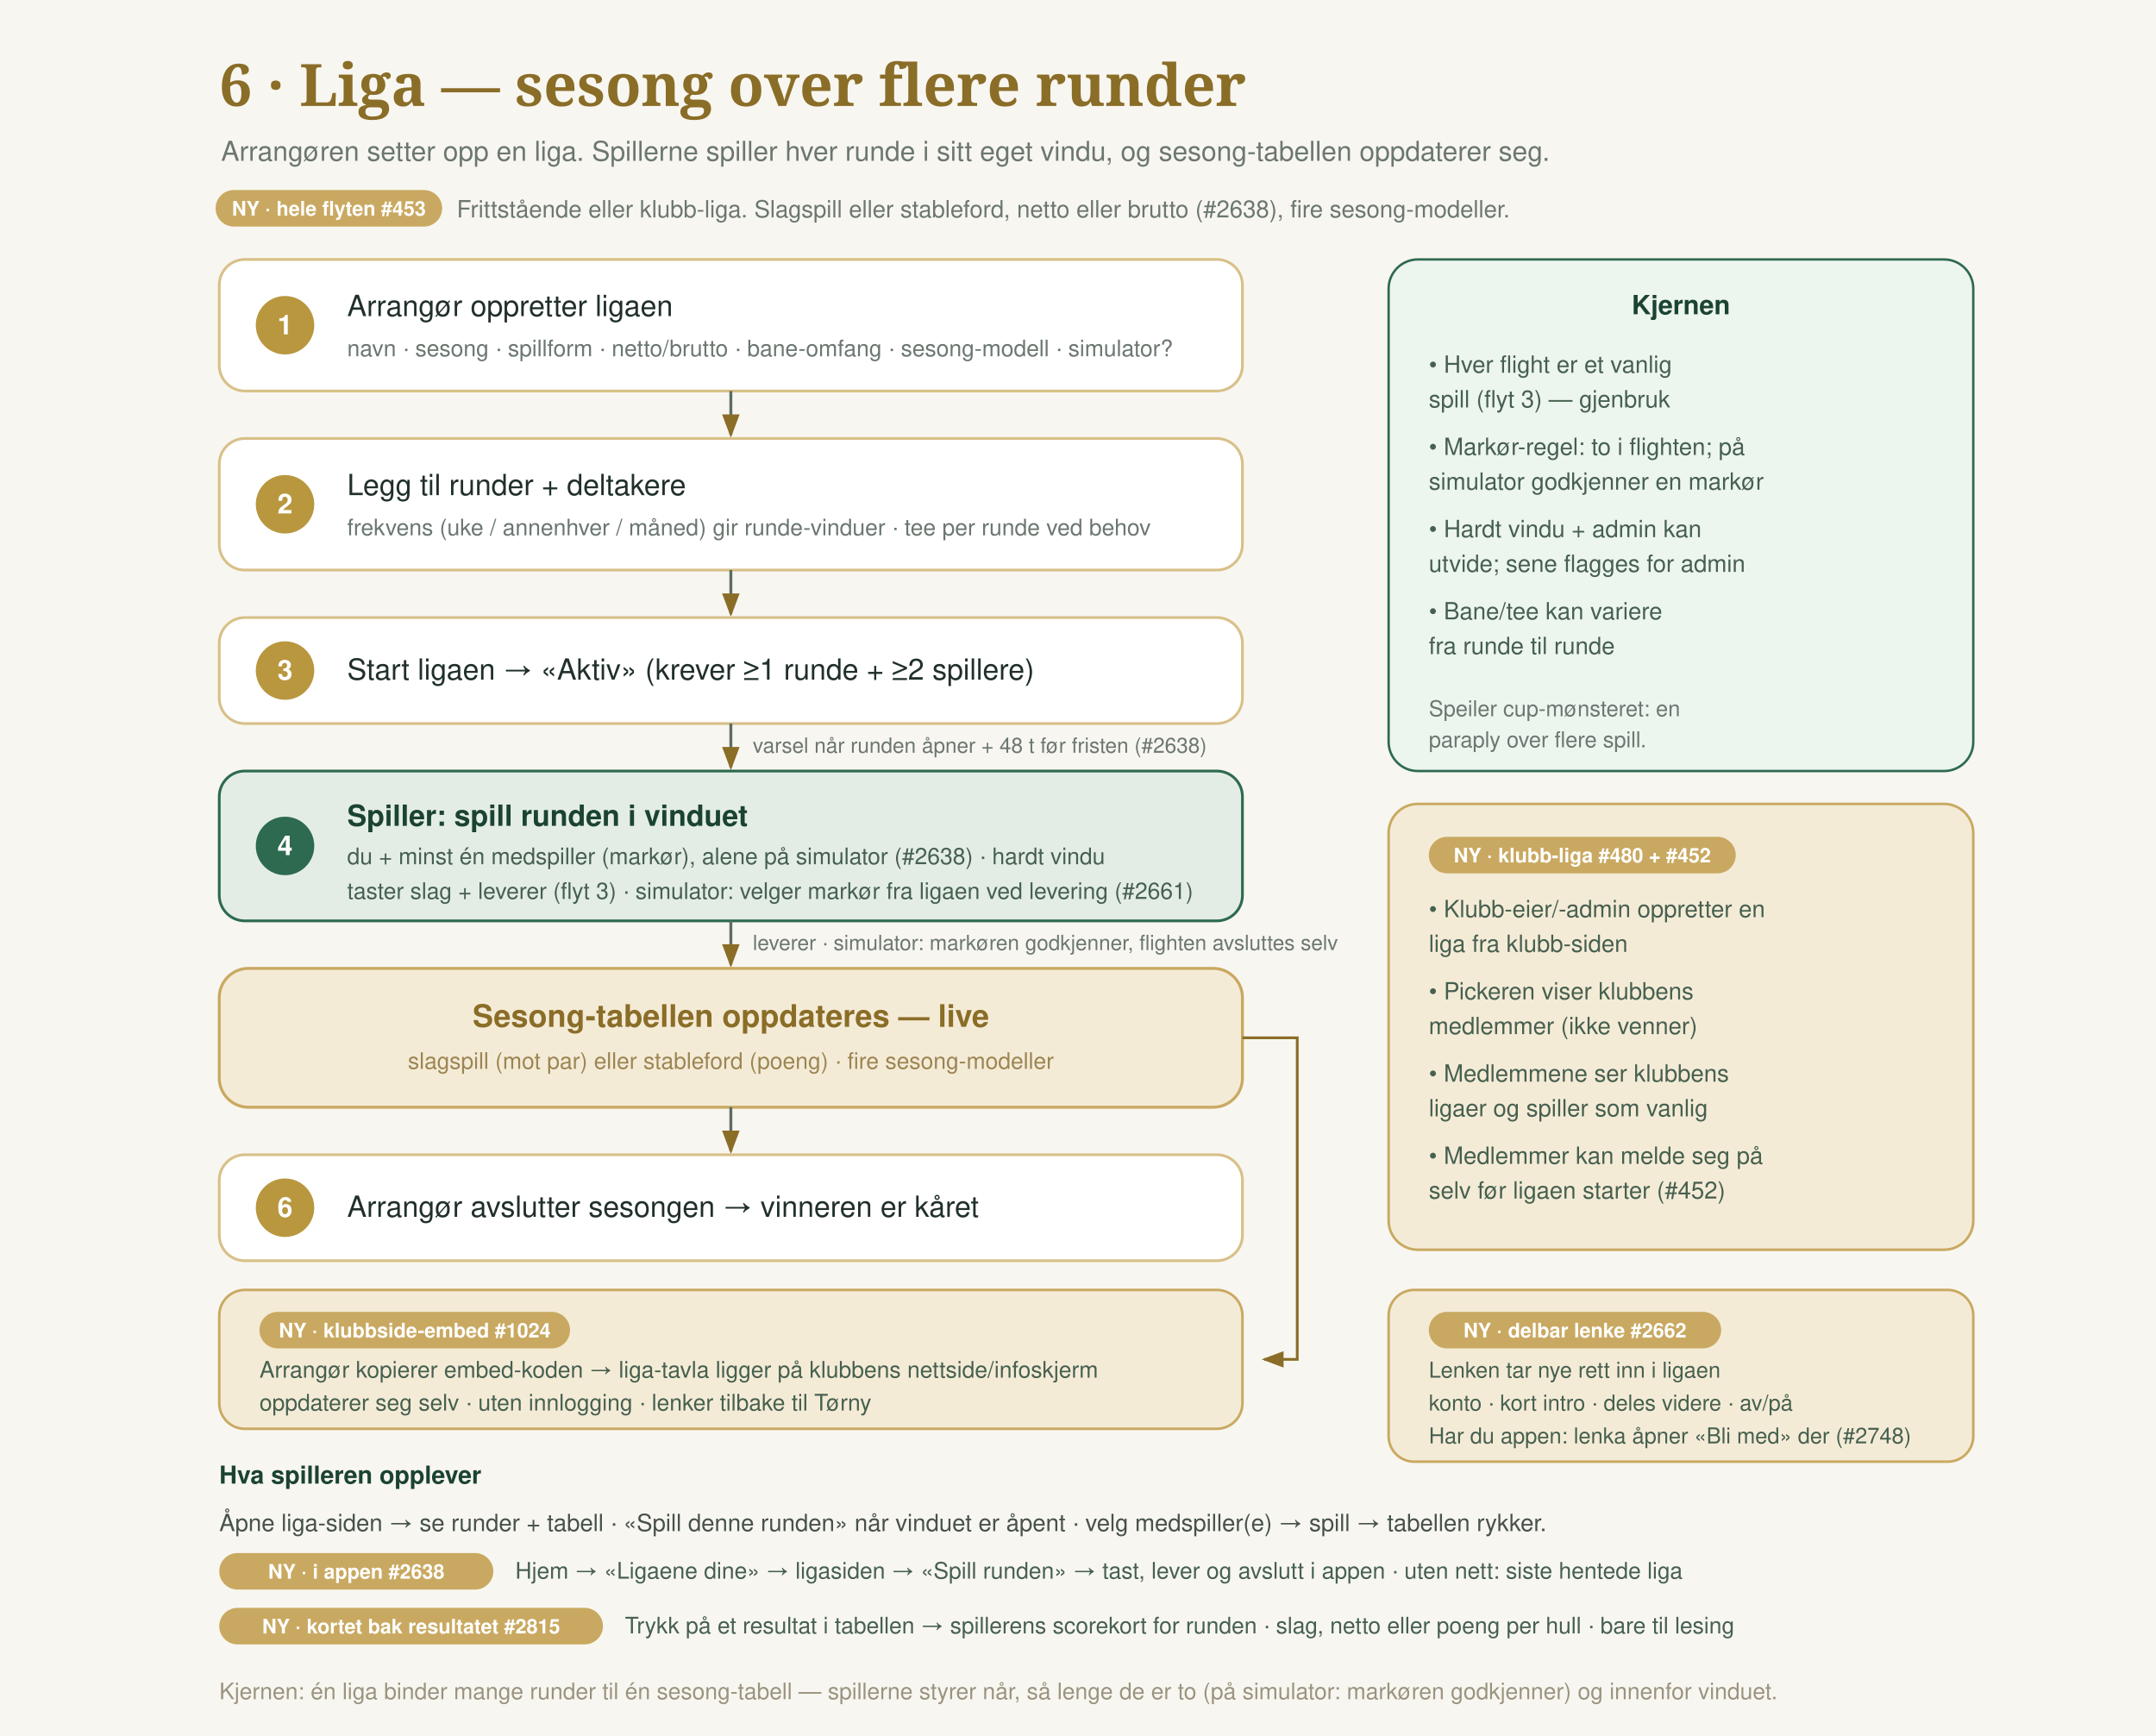
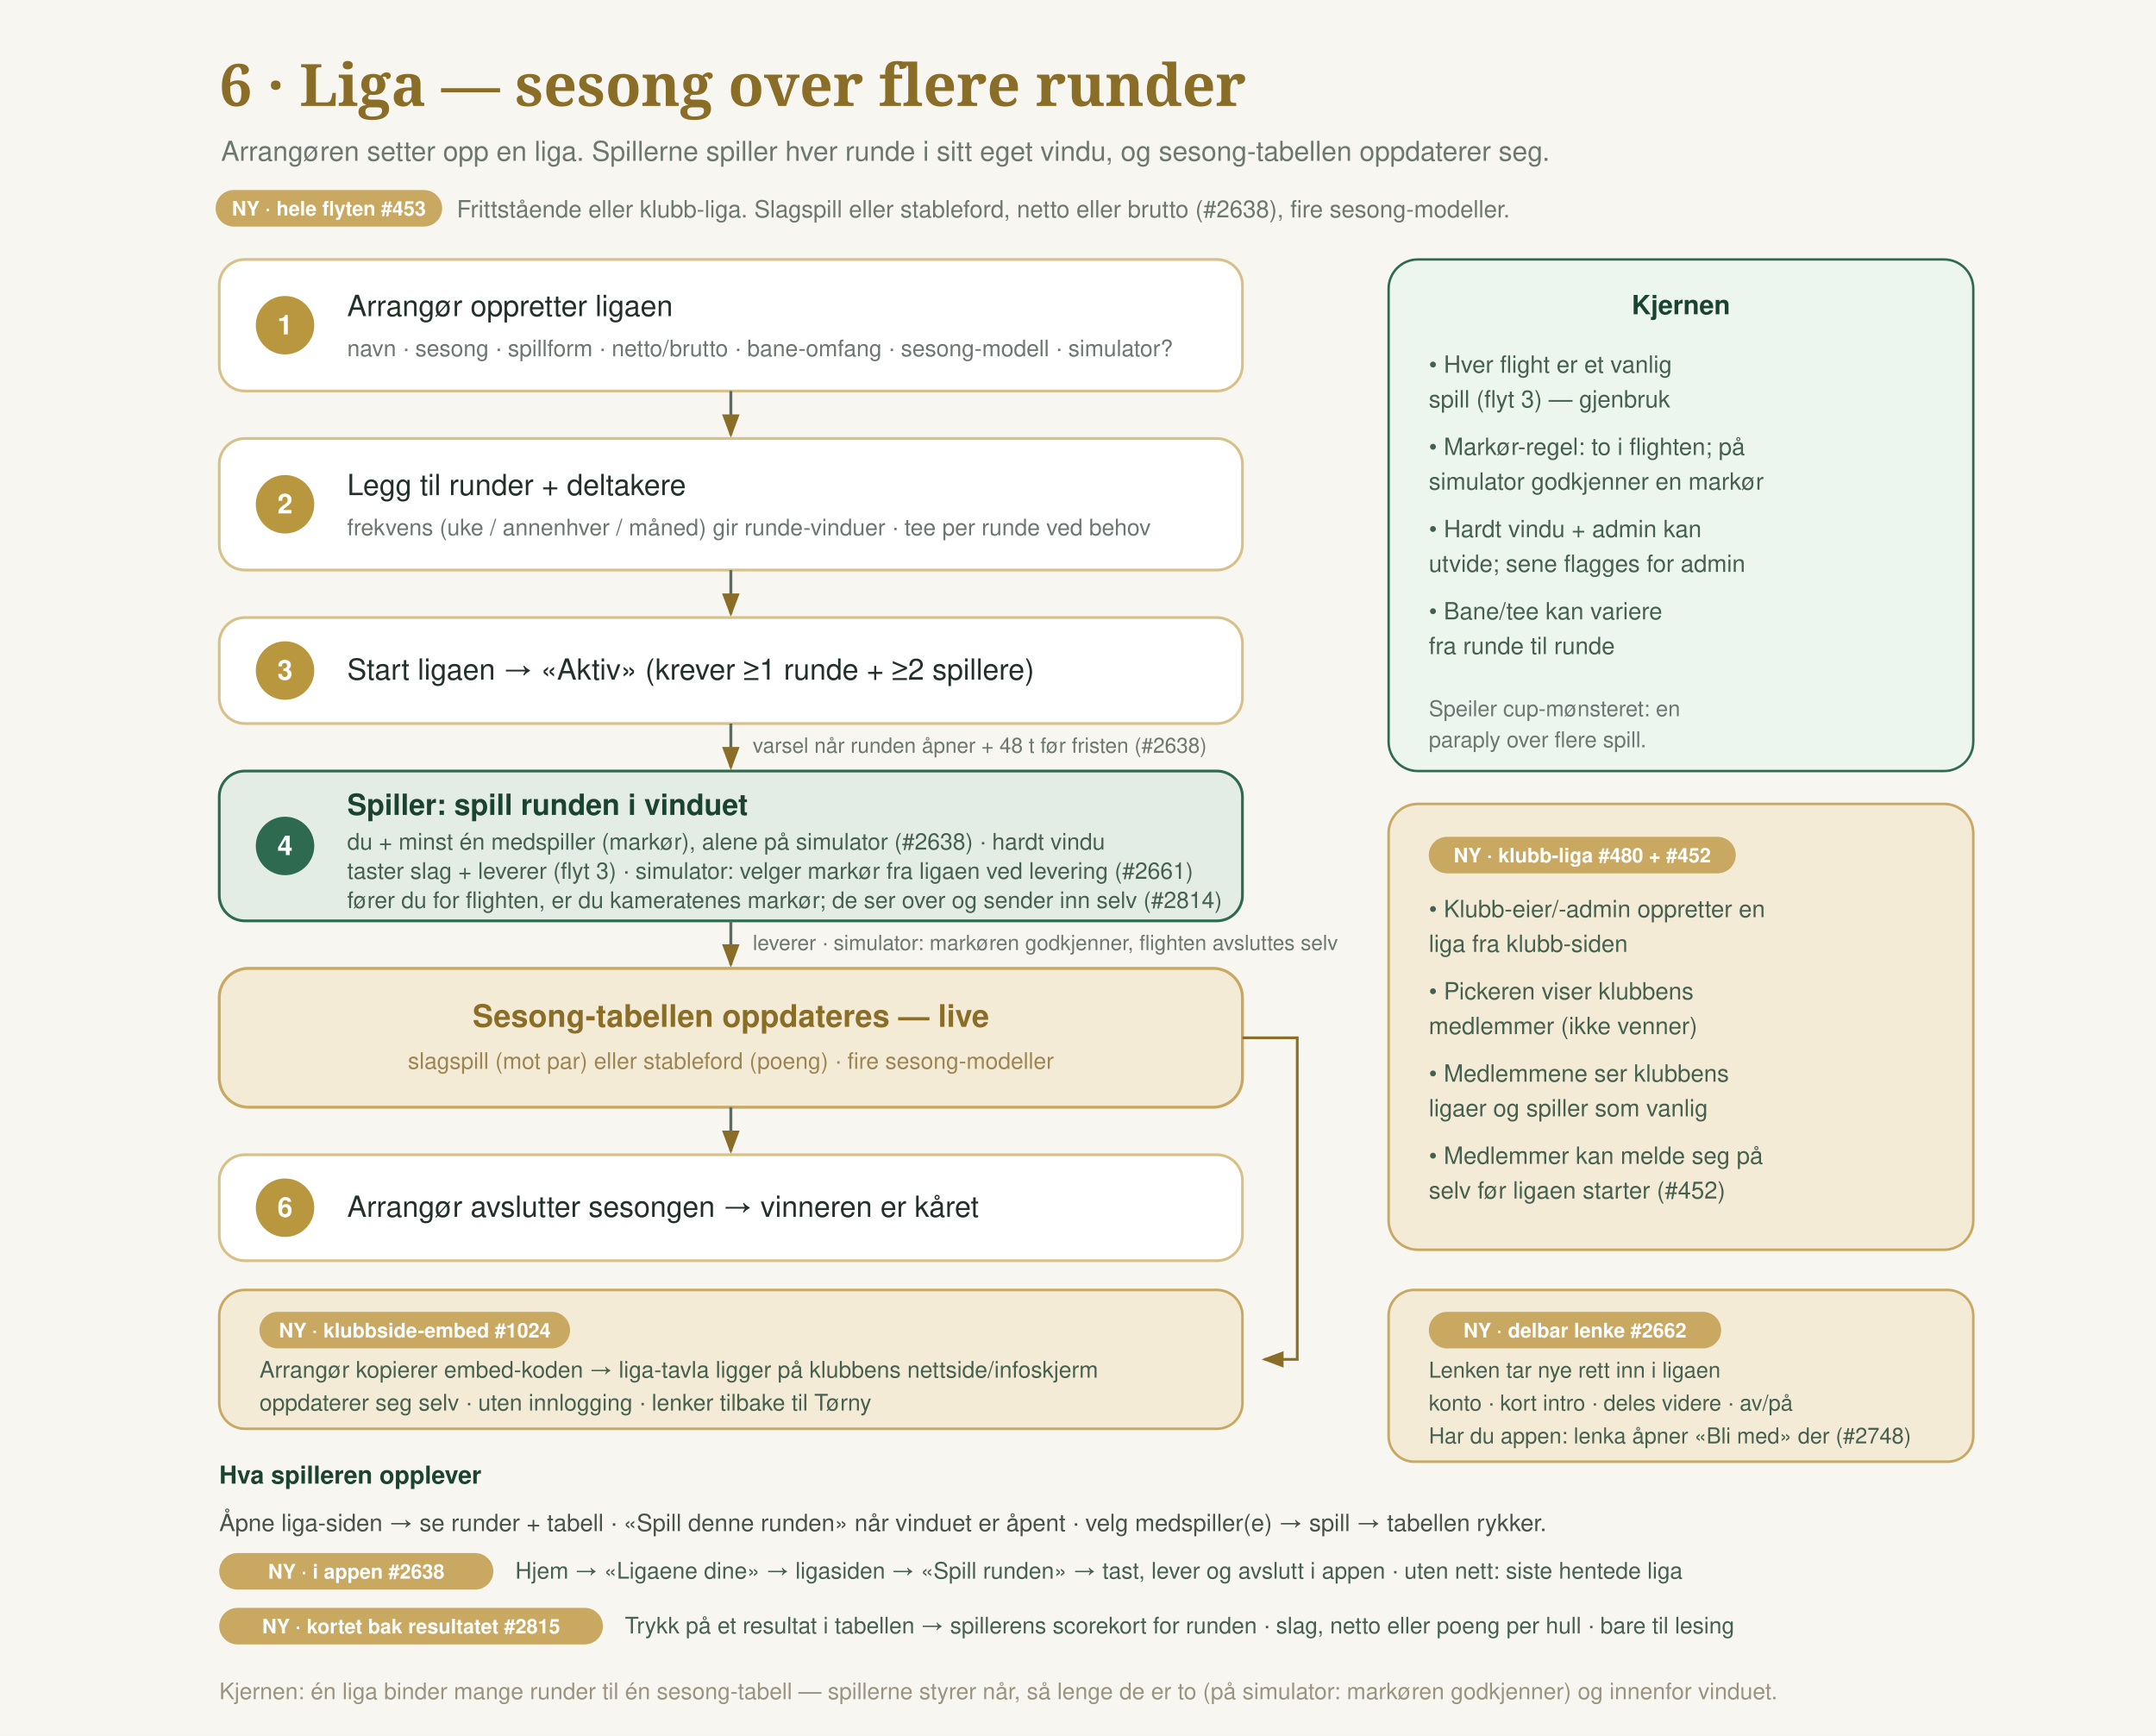
<svg xmlns="http://www.w3.org/2000/svg" width="1180" height="950" viewBox="0 0 1180 950" font-family="-apple-system, Helvetica, Arial, sans-serif">
  <defs>
    <marker id="a" markerWidth="10" markerHeight="8" refX="7" refY="3" orient="auto">
      <path d="M0,0 L8,3 L0,6 Z" fill="#8A6D27" />
    </marker>
  </defs>
  <rect width="1180" height="950" fill="#F8F6F0" />
  <text x="120" y="58" font-family="Georgia, serif" font-size="32" font-weight="600" fill="#8A6D27">6 · Liga — sesong over flere runder</text>
  <text x="121" y="88" font-size="15" fill="#6B7770">Arrangøren setter opp en liga. Spillerne spiller hver runde i sitt eget vindu, og sesong-tabellen oppdaterer seg.</text>
  <g font-size="13">
    <rect x="118" y="104" width="124" height="20" rx="10" fill="#C9A961" />
    <text x="180" y="118" text-anchor="middle" font-size="11" font-weight="700" fill="#FFFFFF">NY · hele flyten #453</text>
    <text x="250" y="119" fill="#6B7770">Frittstående eller klubb-liga. Slagspill eller stableford, netto eller brutto (#2638), fire sesong-modeller.</text>
  </g>
  <rect x="120" y="142" width="560" height="72" rx="14" fill="#FFFFFF" stroke="#D8C089" stroke-width="1.5" />
  <circle cx="156" cy="178" r="16" fill="#B8973F" />
  <text x="156" y="183" text-anchor="middle" font-size="15" font-weight="700" fill="#FFFFFF">1</text>
  <text x="190" y="173" font-size="16" fill="#213029">Arrangør oppretter ligaen</text>
  <text x="190" y="195" font-size="12.5" fill="#6B7770">navn · sesong · spillform · netto/brutto · bane-omfang · sesong-modell · simulator?</text>
  <line x1="400" y1="214" x2="400" y2="238" stroke="#5E6B63" stroke-width="1.6" marker-end="url(#a)" />
  <rect x="120" y="240" width="560" height="72" rx="14" fill="#FFFFFF" stroke="#D8C089" stroke-width="1.5" />
  <circle cx="156" cy="276" r="16" fill="#B8973F" />
  <text x="156" y="281" text-anchor="middle" font-size="15" font-weight="700" fill="#FFFFFF">2</text>
  <text x="190" y="271" font-size="16" fill="#213029">Legg til runder + deltakere</text>
  <text x="190" y="293" font-size="12.5" fill="#6B7770">frekvens (uke / annenhver / måned) gir runde-vinduer · tee per runde ved behov</text>
  <line x1="400" y1="312" x2="400" y2="336" stroke="#5E6B63" stroke-width="1.6" marker-end="url(#a)" />
  <rect x="120" y="338" width="560" height="58" rx="14" fill="#FFFFFF" stroke="#D8C089" stroke-width="1.5" />
  <circle cx="156" cy="367" r="16" fill="#B8973F" />
  <text x="156" y="372" text-anchor="middle" font-size="15" font-weight="700" fill="#FFFFFF">3</text>
  <text x="190" y="372" font-size="16" fill="#213029">Start ligaen → «Aktiv» (krever ≥1 runde + ≥2 spillere)</text>
  <line x1="400" y1="396" x2="400" y2="420" stroke="#5E6B63" stroke-width="1.6" marker-end="url(#a)" />
  <text x="412" y="412" font-size="11.5" fill="#6B7770">varsel når runden åpner + 48 t før fristen (#2638)</text>
  <rect x="120" y="422" width="560" height="82" rx="14" fill="#E3EDE6" stroke="#2D6A4F" stroke-width="1.5" />
  <circle cx="156" cy="463" r="16" fill="#2D6A4F" />
  <text x="156" y="468" text-anchor="middle" font-size="15" font-weight="700" fill="#FFFFFF">4</text>
-   <text x="190" y="452" font-size="16" font-weight="600" fill="#1B4332">Spiller: spill runden i vinduet</text>
-   <text x="190" y="473" font-size="12.5" fill="#46604F">du + minst én medspiller (markør), alene på simulator (#2638) · hardt vindu</text>
-   <text x="190" y="492" font-size="12.5" fill="#46604F">taster slag + leverer (flyt 3) · simulator: velger markør fra ligaen ved levering (#2661)</text>
+   <text x="190" y="446" font-size="16" font-weight="600" fill="#1B4332">Spiller: spill runden i vinduet</text>
+   <text x="190" y="465" font-size="12.5" fill="#46604F">du + minst én medspiller (markør), alene på simulator (#2638) · hardt vindu</text>
+   <text x="190" y="481" font-size="12.5" fill="#46604F">taster slag + leverer (flyt 3) · simulator: velger markør fra ligaen ved levering (#2661)</text>
+   <text x="190" y="497" font-size="12.5" fill="#46604F">fører du for flighten, er du kameratenes markør; de ser over og sender inn selv (#2814)</text>
  <line x1="400" y1="504" x2="400" y2="528" stroke="#5E6B63" stroke-width="1.6" marker-end="url(#a)" />
  <text x="412" y="520" font-size="11.5" fill="#6B7770">leverer · simulator: markøren godkjenner, flighten avsluttes selv</text>
  <rect x="120" y="530" width="560" height="76" rx="16" fill="#F4EBD7" stroke="#C9A961" stroke-width="1.6" />
  <text x="400" y="562" text-anchor="middle" font-size="17" font-weight="700" fill="#8A6D27">Sesong-tabellen oppdateres — live</text>
  <text x="400" y="585" text-anchor="middle" font-size="12.5" fill="#9C8552">slagspill (mot par) eller stableford (poeng) · fire sesong-modeller</text>
  <line x1="400" y1="606" x2="400" y2="630" stroke="#5E6B63" stroke-width="1.6" marker-end="url(#a)" />
  <rect x="120" y="632" width="560" height="58" rx="14" fill="#FFFFFF" stroke="#D8C089" stroke-width="1.5" />
  <circle cx="156" cy="661" r="16" fill="#B8973F" />
  <text x="156" y="666" text-anchor="middle" font-size="15" font-weight="700" fill="#FFFFFF">6</text>
  <text x="190" y="666" font-size="16" fill="#213029">Arrangør avslutter sesongen → vinneren er kåret</text>
  <rect x="760" y="142" width="320" height="280" rx="16" fill="#EDF5EF" stroke="#2D6A4F" stroke-width="1.3" />
  <text x="920" y="172" text-anchor="middle" font-size="14.5" font-weight="700" fill="#1B4332">Kjernen</text>
  <text x="782" y="204" font-size="13" fill="#46604F">• Hver flight er et vanlig</text>
  <text x="782" y="223" font-size="13" fill="#46604F">  spill (flyt 3) — gjenbruk</text>
  <text x="782" y="249" font-size="13" fill="#46604F">• Markør-regel: to i flighten; på</text>
  <text x="782" y="268" font-size="13" fill="#46604F">  simulator godkjenner en markør</text>
  <text x="782" y="294" font-size="13" fill="#46604F">• Hardt vindu + admin kan</text>
  <text x="782" y="313" font-size="13" fill="#46604F">  utvide; sene flagges for admin</text>
  <text x="782" y="339" font-size="13" fill="#46604F">• Bane/tee kan variere</text>
  <text x="782" y="358" font-size="13" fill="#46604F">  fra runde til runde</text>
  <text x="782" y="392" font-size="12" fill="#6B7770">Speiler cup-mønsteret: en</text>
  <text x="782" y="409" font-size="12" fill="#6B7770">paraply over flere spill.</text>
  <rect x="760" y="440" width="320" height="244" rx="16" fill="#F4EBD7" stroke="#C9A961" stroke-width="1.4" />
  <rect x="782" y="458" width="168" height="20" rx="10" fill="#C9A961" />
  <text x="866" y="472" text-anchor="middle" font-size="11" font-weight="700" fill="#FFFFFF">NY · klubb-liga #480 + #452</text>
  <text x="782" y="502" font-size="13" fill="#46604F">• Klubb-eier/-admin oppretter en</text>
  <text x="782" y="521" font-size="13" fill="#46604F">  liga fra klubb-siden</text>
  <text x="782" y="547" font-size="13" fill="#46604F">• Pickeren viser klubbens</text>
  <text x="782" y="566" font-size="13" fill="#46604F">  medlemmer (ikke venner)</text>
  <text x="782" y="592" font-size="13" fill="#46604F">• Medlemmene ser klubbens</text>
  <text x="782" y="611" font-size="13" fill="#46604F">  ligaer og spiller som vanlig</text>
  <text x="782" y="637" font-size="13" fill="#46604F">• Medlemmer kan melde seg på</text>
  <text x="782" y="656" font-size="13" fill="#46604F">  selv før ligaen starter (#452)</text>
  <path d="M680,568 L710,568 L710,744 L692,744" fill="none" stroke="#8A6D27" stroke-width="1.5" marker-end="url(#a)" />
  <rect x="120" y="706" width="560" height="76" rx="14" fill="#F4EBD7" stroke="#C9A961" stroke-width="1.4" />
  <rect x="142" y="718" width="170" height="20" rx="10" fill="#C9A961" />
  <text x="227" y="732" text-anchor="middle" font-size="11" font-weight="700" fill="#FFFFFF">NY · klubbside-embed #1024</text>
  <text x="142" y="754" font-size="12.5" fill="#46604F">Arrangør kopierer embed-koden → liga-tavla ligger på klubbens nettside/infoskjerm</text>
  <text x="142" y="772" font-size="12.5" fill="#46604F">oppdaterer seg selv · uten innlogging · lenker tilbake til Tørny</text>
  <rect x="760" y="706" width="320" height="94" rx="14" fill="#F4EBD7" stroke="#C9A961" stroke-width="1.4" />
  <rect x="782" y="718" width="160" height="20" rx="10" fill="#C9A961" />
  <text x="862" y="732" text-anchor="middle" font-size="11" font-weight="700" fill="#FFFFFF">NY · delbar lenke #2662</text>
  <text x="782" y="754" font-size="12" fill="#46604F">Lenken tar nye rett inn i ligaen</text>
  <text x="782" y="772" font-size="12" fill="#46604F">konto · kort intro · deles videre · av/på</text>
  <text x="782" y="790" font-size="12" fill="#46604F">Har du appen: lenka åpner «Bli med» der (#2748)</text>
  <text x="120" y="812" font-size="13.5" font-weight="700" fill="#1B4332">Hva spilleren opplever</text>
  <text x="120" y="838" font-size="13" fill="#46524B">Åpne liga-siden → se runder + tabell · «Spill denne runden» når vinduet er åpent · velg medspiller(e) → spill → tabellen rykker.</text>
  <rect x="120" y="850" width="150" height="20" rx="10" fill="#C9A961" />
  <text x="195" y="864" text-anchor="middle" font-size="11" font-weight="700" fill="#FFFFFF">NY · i appen #2638</text>
  <text x="282" y="864" font-size="12.5" fill="#46604F">Hjem → «Ligaene dine» → ligasiden → «Spill runden» → tast, lever og avslutt i appen · uten nett: siste hentede liga</text>
  <rect x="120" y="880" width="210" height="20" rx="10" fill="#C9A961" />
  <text x="225" y="894" text-anchor="middle" font-size="11" font-weight="700" fill="#FFFFFF">NY · kortet bak resultatet #2815</text>
  <text x="342" y="894" font-size="12.5" fill="#46604F">Trykk på et resultat i tabellen → spillerens scorekort for runden · slag, netto eller poeng per hull · bare til lesing</text>
  <text x="120" y="930" font-size="12.5" fill="#9A937F">Kjernen: én liga binder mange runder til én sesong-tabell — spillerne styrer når, så lenge de er to (på simulator: markøren godkjenner) og innenfor vinduet.</text>
</svg>
